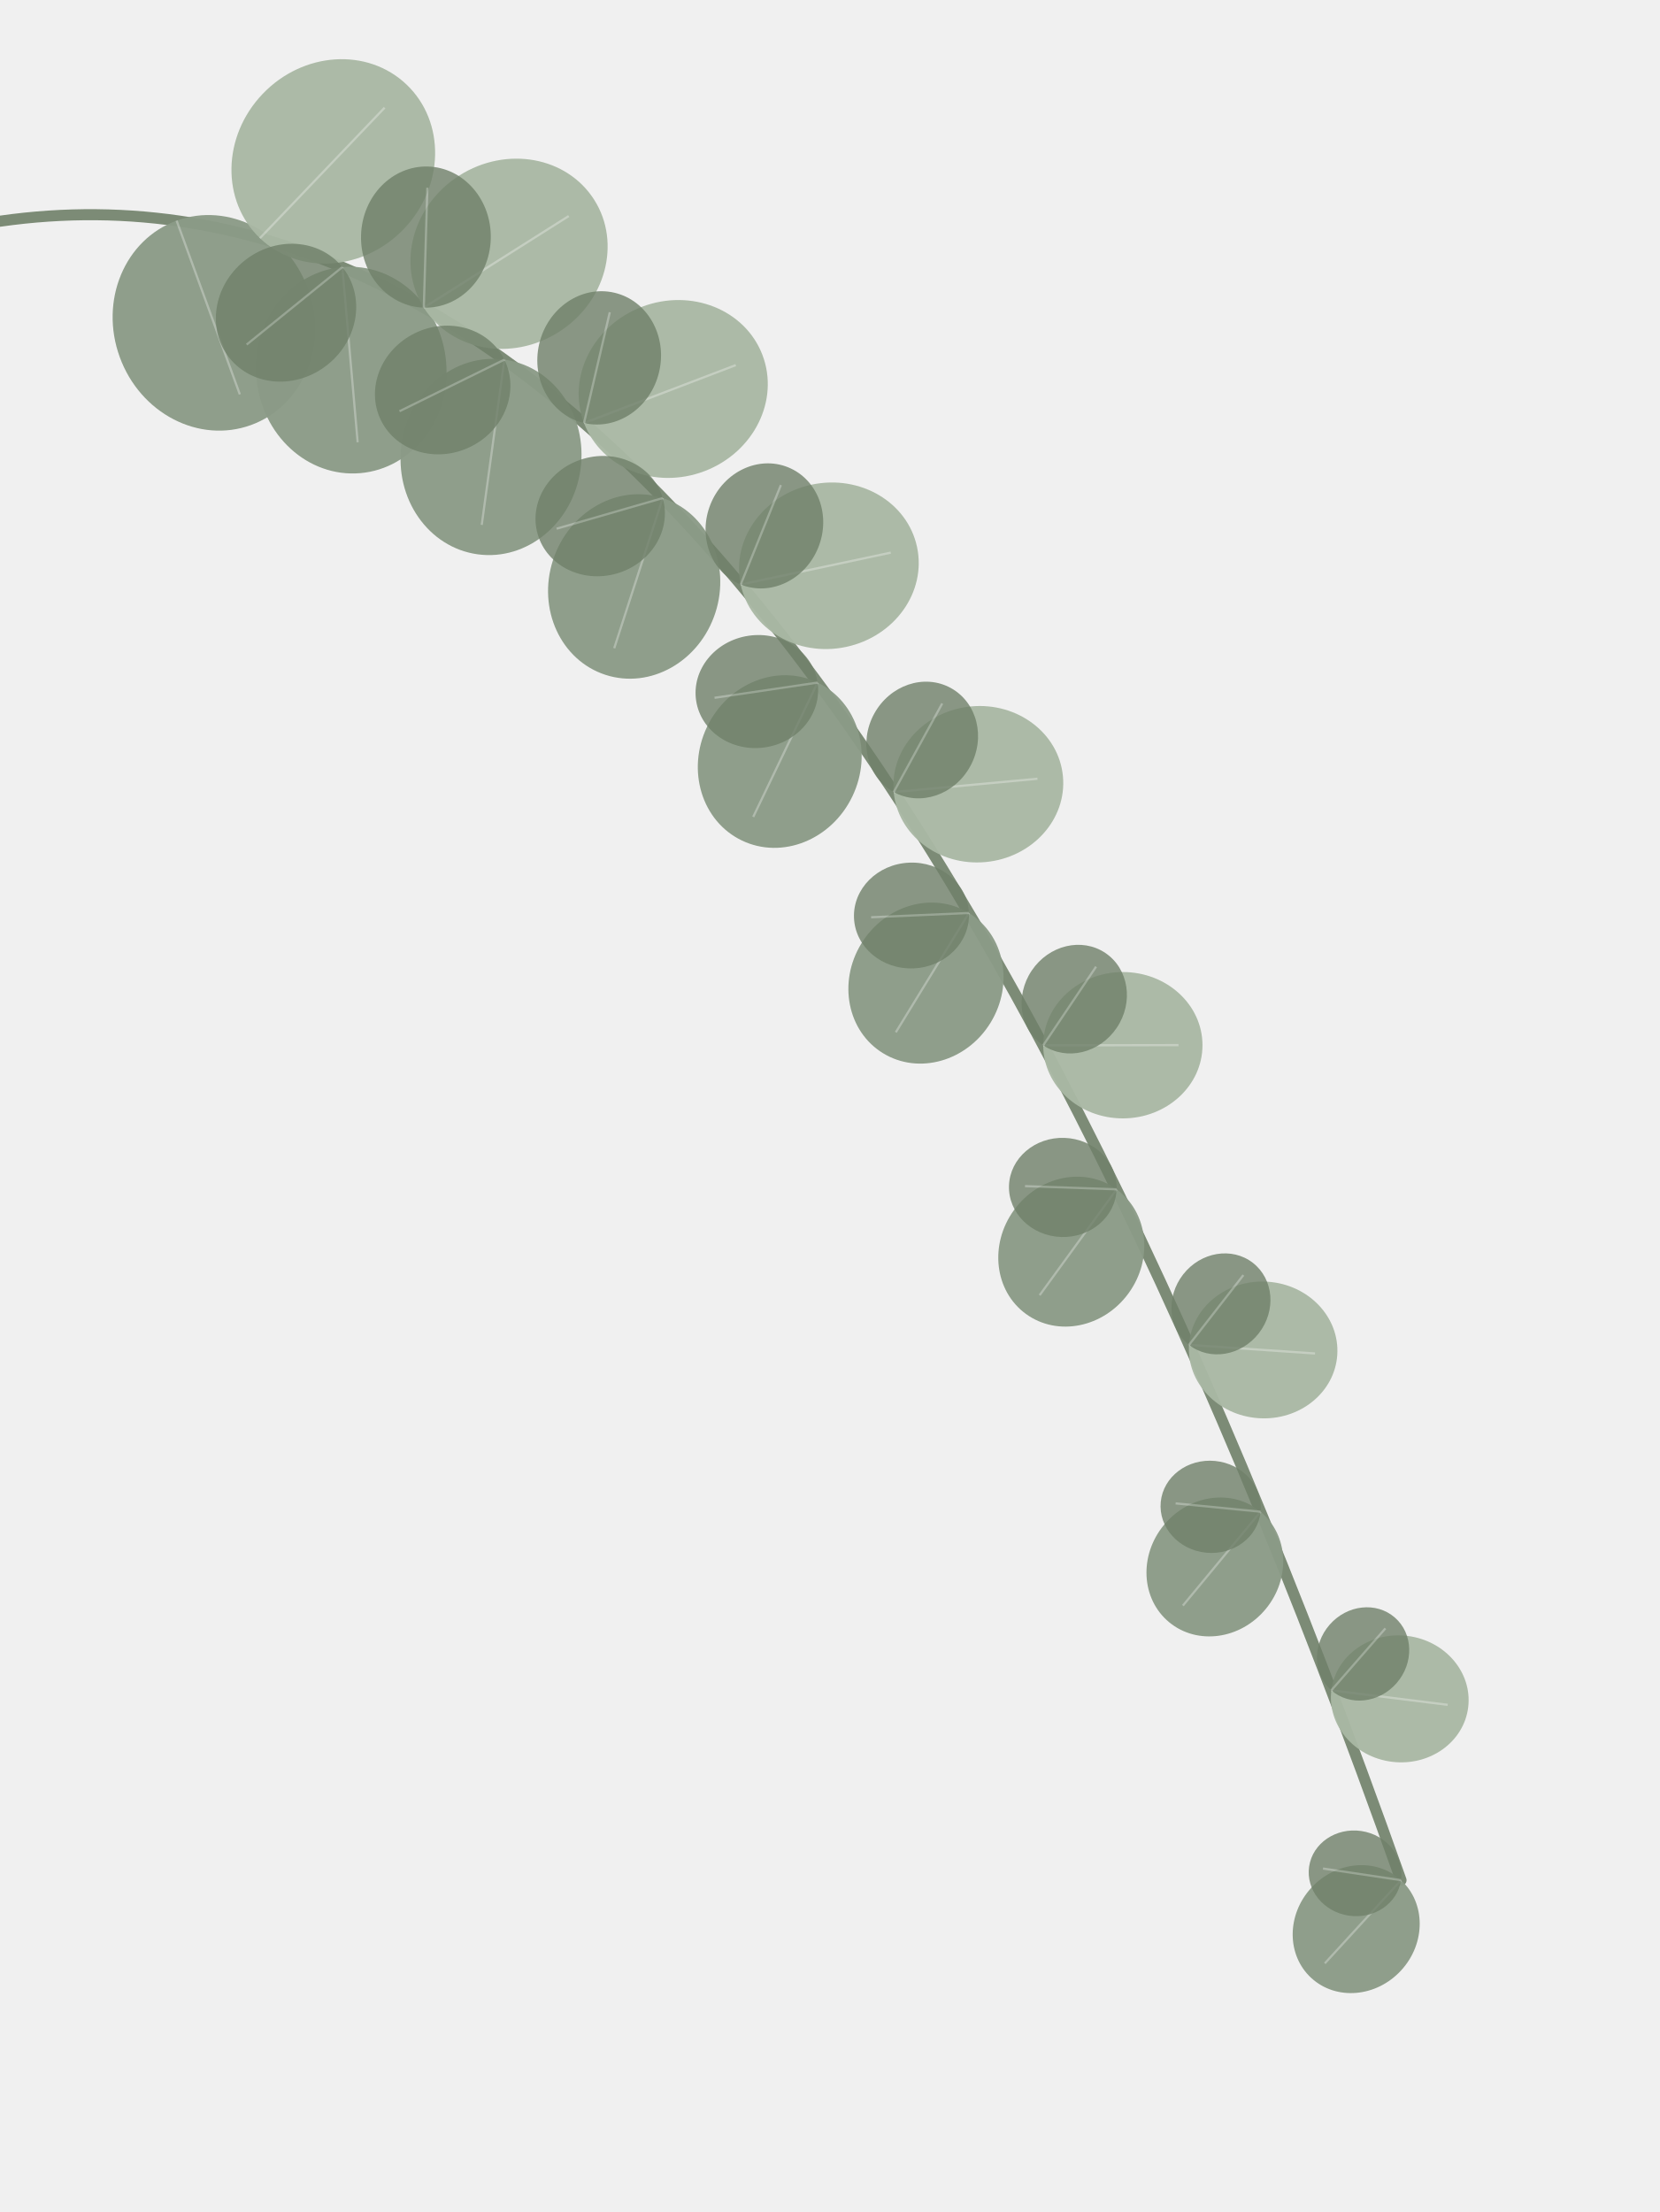
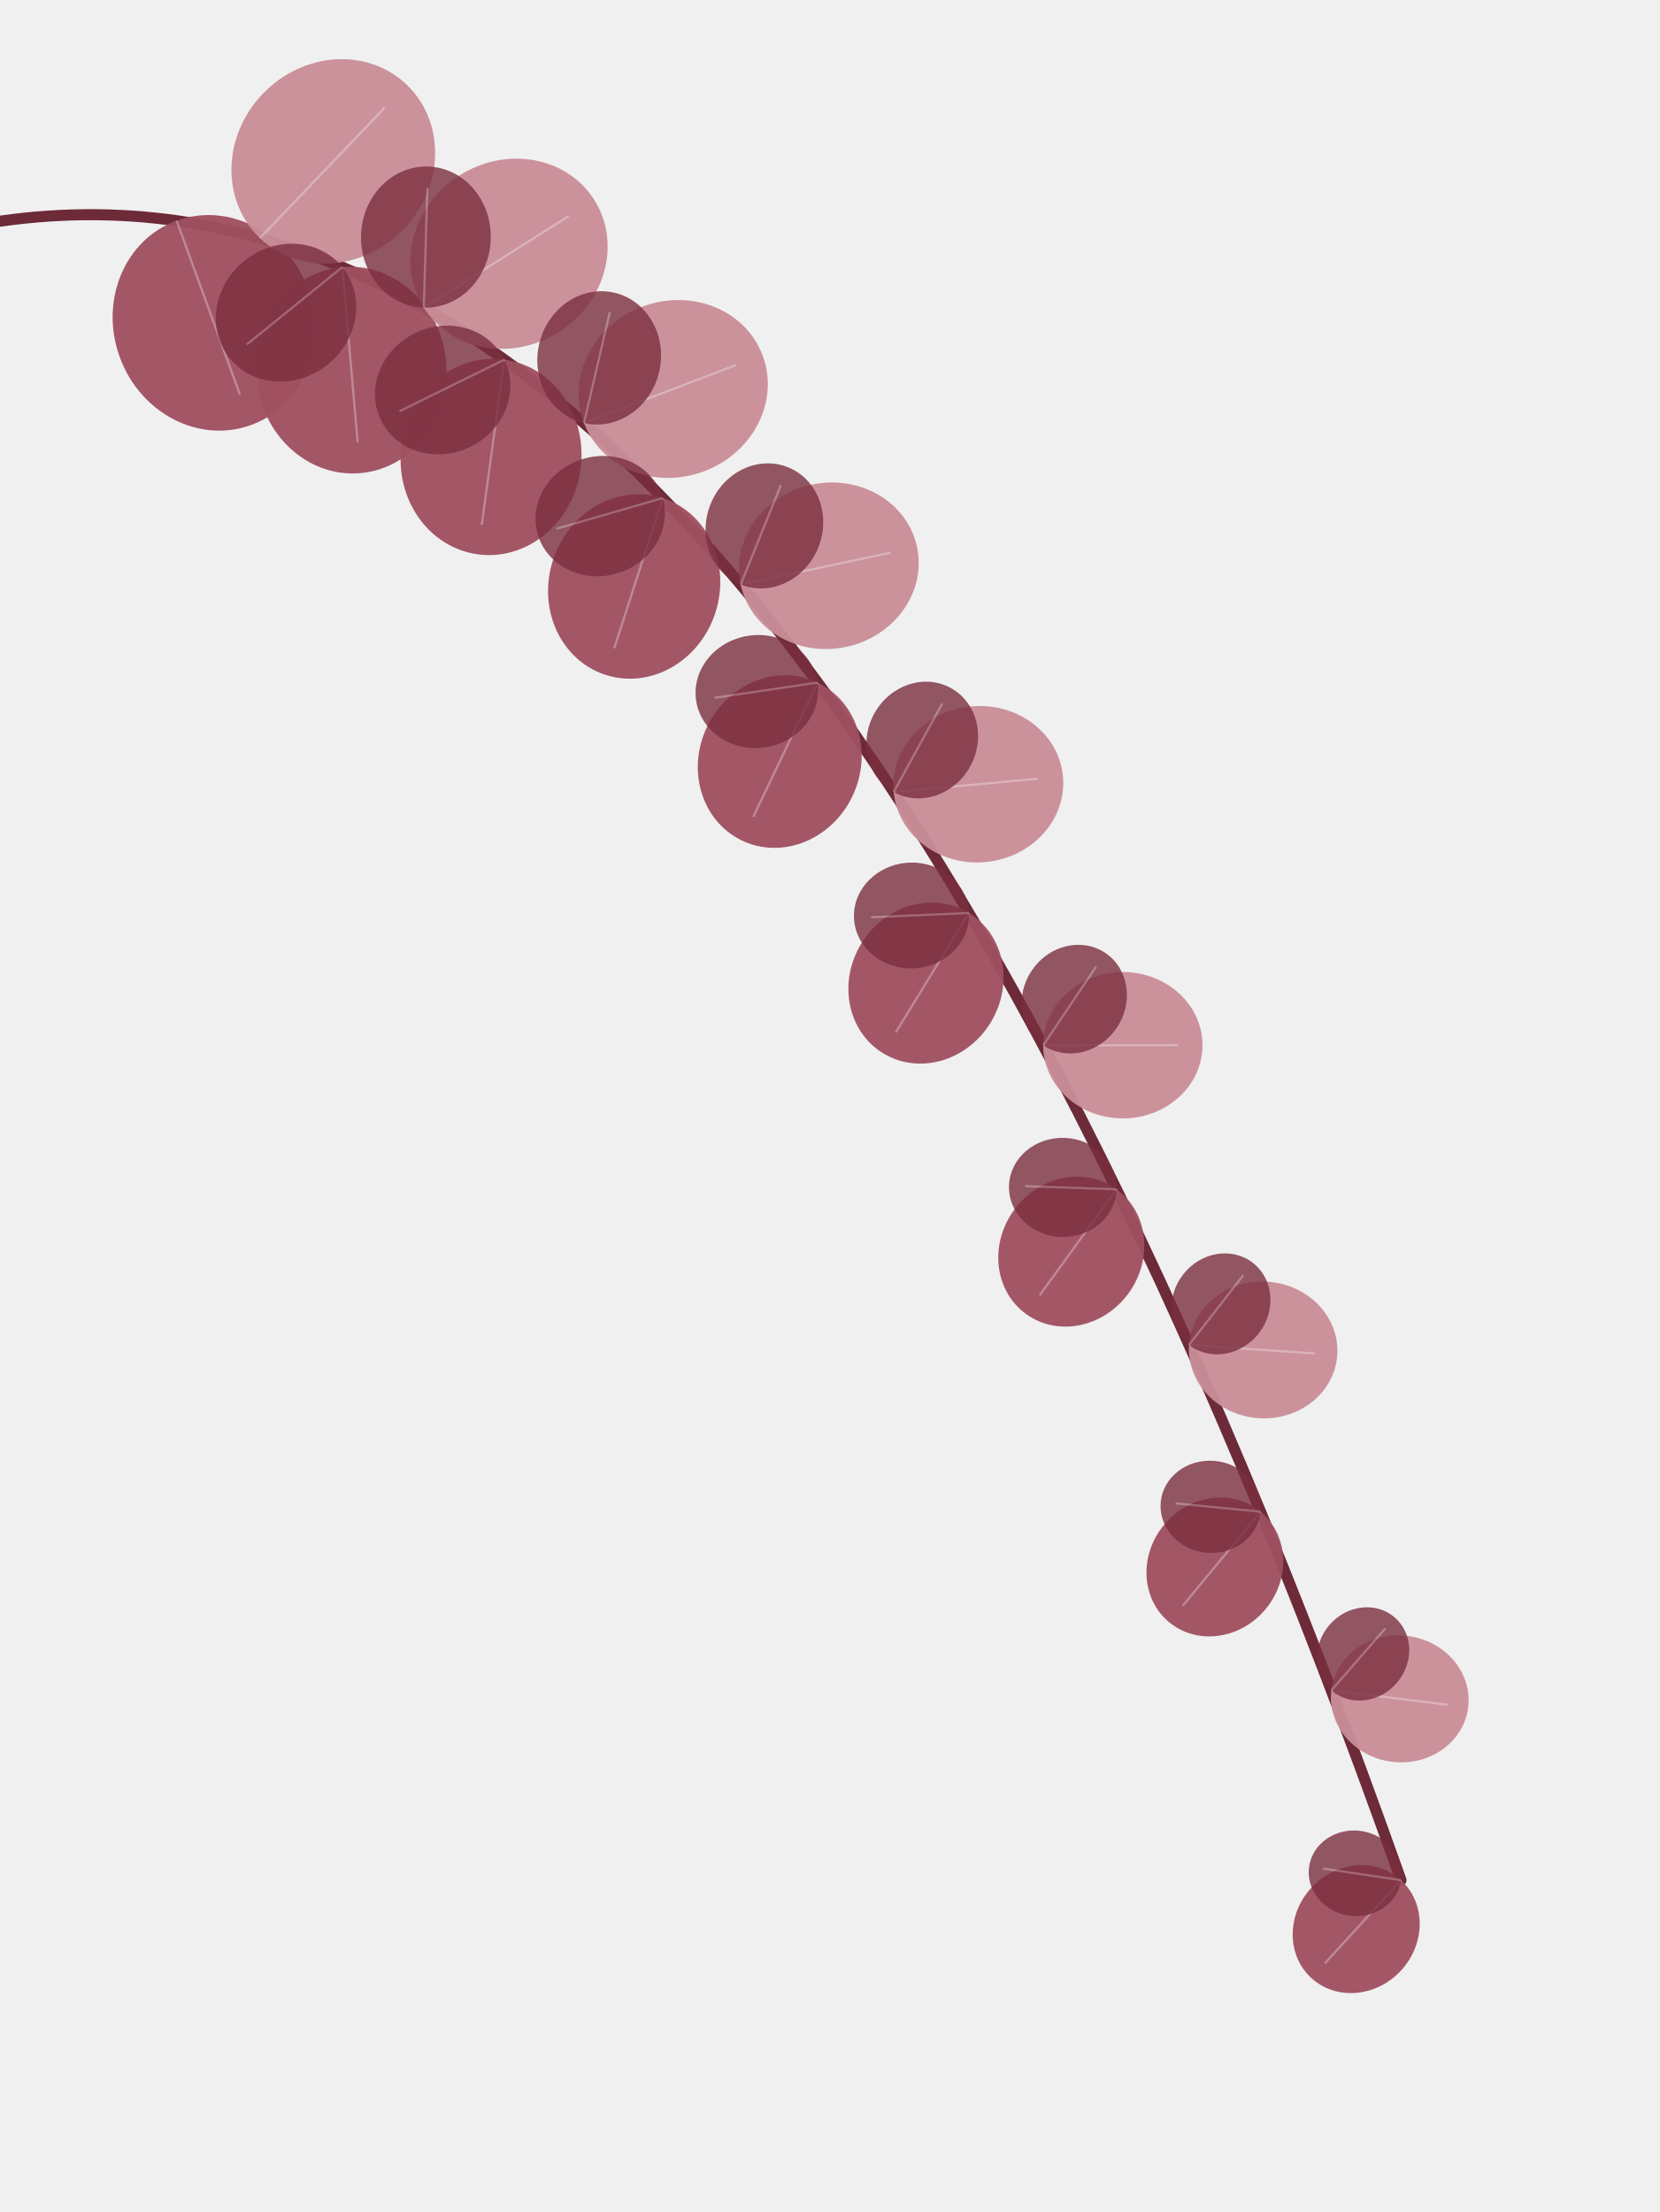
<svg xmlns="http://www.w3.org/2000/svg" viewBox="0 0 900 1200" width="900" height="1200" fill="none">
-   <path d="M0,120 Q420,60 760,1020" stroke="#7C8B76" stroke-width="6" stroke-linecap="round" />
+   <path d="M0,120 Q420,60 760,1020" stroke="#6D2A38" stroke-width="6" stroke-linecap="round" />
  <g transform="translate(95.8 119.7) rotate(70)" opacity="0.95">
-     <ellipse cx="59" cy="0" rx="59" ry="54.3" fill="#8A9A86" />
+     <ellipse cx="59" cy="0" rx="59" ry="54.3" fill="#A0505F" />
    <path d="M0 0L100.3 0" stroke="#fff" stroke-opacity=".3" stroke-width="1.2" />
  </g>
  <g transform="translate(141 129.2) rotate(-46.3)" opacity="0.95">
-     <ellipse cx="57.6" cy="0" rx="57.6" ry="53" fill="#A9B8A4" />
+     <ellipse cx="57.6" cy="0" rx="57.6" ry="53" fill="#C98E98" />
    <path d="M0 0L97.9 0" stroke="#fff" stroke-opacity=".3" stroke-width="1.2" />
  </g>
  <g transform="translate(185.7 144.9) rotate(85)" opacity="0.95">
-     <ellipse cx="56.1" cy="0" rx="56.1" ry="51.6" fill="#8A9A86" />
+     <ellipse cx="56.1" cy="0" rx="56.1" ry="51.6" fill="#A0505F" />
    <path d="M0 0L95.4 0" stroke="#fff" stroke-opacity=".3" stroke-width="1.2" />
  </g>
  <g transform="translate(185.7 144.9) rotate(141)" opacity="0.8">
-     <ellipse cx="39.3" cy="0" rx="39.3" ry="36.1" fill="#6F8069" />
+     <ellipse cx="39.3" cy="0" rx="39.3" ry="36.1" fill="#7A2E3F" />
    <path d="M0 0L66.8 0" stroke="#fff" stroke-opacity=".3" stroke-width="1.2" />
  </g>
  <g transform="translate(229.9 166.9) rotate(-32.3)" opacity="0.95">
-     <ellipse cx="54.7" cy="0" rx="54.7" ry="50.3" fill="#A9B8A4" />
+     <ellipse cx="54.7" cy="0" rx="54.7" ry="50.3" fill="#C98E98" />
    <path d="M0 0L93 0" stroke="#fff" stroke-opacity=".3" stroke-width="1.2" />
  </g>
  <g transform="translate(229.9 166.9) rotate(-88.3)" opacity="0.8">
-     <ellipse cx="38.3" cy="0" rx="38.3" ry="35.2" fill="#6F8069" />
+     <ellipse cx="38.3" cy="0" rx="38.3" ry="35.2" fill="#7A2E3F" />
    <path d="M0 0L65.1 0" stroke="#fff" stroke-opacity=".3" stroke-width="1.2" />
  </g>
  <g transform="translate(273.6 195.1) rotate(97.8)" opacity="0.95">
-     <ellipse cx="53.3" cy="0" rx="53.3" ry="49" fill="#8A9A86" />
+     <ellipse cx="53.3" cy="0" rx="53.3" ry="49" fill="#A0505F" />
    <path d="M0 0L90.5 0" stroke="#fff" stroke-opacity=".3" stroke-width="1.2" />
  </g>
  <g transform="translate(273.6 195.1) rotate(153.8)" opacity="0.8">
-     <ellipse cx="37.3" cy="0" rx="37.3" ry="34.3" fill="#6F8069" />
+     <ellipse cx="37.3" cy="0" rx="37.3" ry="34.3" fill="#7A2E3F" />
    <path d="M0 0L63.4 0" stroke="#fff" stroke-opacity=".3" stroke-width="1.2" />
  </g>
  <g transform="translate(316.8 229.5) rotate(-20.9)" opacity="0.95">
-     <ellipse cx="51.8" cy="0" rx="51.8" ry="47.7" fill="#A9B8A4" />
+     <ellipse cx="51.8" cy="0" rx="51.8" ry="47.7" fill="#C98E98" />
    <path d="M0 0L88.1 0" stroke="#fff" stroke-opacity=".3" stroke-width="1.2" />
  </g>
  <g transform="translate(316.8 229.5) rotate(-76.9)" opacity="0.8">
-     <ellipse cx="36.3" cy="0" rx="36.3" ry="33.4" fill="#6F8069" />
+     <ellipse cx="36.3" cy="0" rx="36.3" ry="33.4" fill="#7A2E3F" />
    <path d="M0 0L61.7 0" stroke="#fff" stroke-opacity=".3" stroke-width="1.2" />
  </g>
  <g transform="translate(359.5 270.2) rotate(107.9)" opacity="0.95">
-     <ellipse cx="50.4" cy="0" rx="50.4" ry="46.3" fill="#8A9A86" />
+     <ellipse cx="50.4" cy="0" rx="50.4" ry="46.3" fill="#A0505F" />
    <path d="M0 0L85.6 0" stroke="#fff" stroke-opacity=".3" stroke-width="1.2" />
  </g>
  <g transform="translate(359.5 270.2) rotate(163.9)" opacity="0.8">
-     <ellipse cx="35.3" cy="0" rx="35.3" ry="32.4" fill="#6F8069" />
+     <ellipse cx="35.3" cy="0" rx="35.3" ry="32.4" fill="#7A2E3F" />
    <path d="M0 0L59.9 0" stroke="#fff" stroke-opacity=".3" stroke-width="1.2" />
  </g>
  <g transform="translate(401.8 317.1) rotate(-12)" opacity="0.95">
-     <ellipse cx="48.9" cy="0" rx="48.9" ry="45" fill="#A9B8A4" />
+     <ellipse cx="48.9" cy="0" rx="48.9" ry="45" fill="#C98E98" />
    <path d="M0 0L83.2 0" stroke="#fff" stroke-opacity=".3" stroke-width="1.2" />
  </g>
  <g transform="translate(401.8 317.1) rotate(-68)" opacity="0.8">
-     <ellipse cx="34.3" cy="0" rx="34.3" ry="31.5" fill="#6F8069" />
+     <ellipse cx="34.3" cy="0" rx="34.3" ry="31.5" fill="#7A2E3F" />
    <path d="M0 0L58.2 0" stroke="#fff" stroke-opacity=".3" stroke-width="1.2" />
  </g>
  <g transform="translate(443.5 370.3) rotate(115.6)" opacity="0.95">
-     <ellipse cx="47.5" cy="0" rx="47.5" ry="43.7" fill="#8A9A86" />
+     <ellipse cx="47.5" cy="0" rx="47.5" ry="43.7" fill="#A0505F" />
    <path d="M0 0L80.8 0" stroke="#fff" stroke-opacity=".3" stroke-width="1.2" />
  </g>
  <g transform="translate(443.5 370.3) rotate(171.6)" opacity="0.8">
-     <ellipse cx="33.3" cy="0" rx="33.3" ry="30.6" fill="#6F8069" />
+     <ellipse cx="33.3" cy="0" rx="33.3" ry="30.6" fill="#7A2E3F" />
    <path d="M0 0L56.5 0" stroke="#fff" stroke-opacity=".3" stroke-width="1.2" />
  </g>
  <g transform="translate(484.8 429.7) rotate(-5.3)" opacity="0.95">
-     <ellipse cx="46.1" cy="0" rx="46.1" ry="42.4" fill="#A9B8A4" />
+     <ellipse cx="46.1" cy="0" rx="46.1" ry="42.4" fill="#C98E98" />
    <path d="M0 0L78.3 0" stroke="#fff" stroke-opacity=".3" stroke-width="1.2" />
  </g>
  <g transform="translate(484.8 429.7) rotate(-61.3)" opacity="0.8">
-     <ellipse cx="32.2" cy="0" rx="32.2" ry="29.7" fill="#6F8069" />
+     <ellipse cx="32.2" cy="0" rx="32.2" ry="29.7" fill="#7A2E3F" />
    <path d="M0 0L54.8 0" stroke="#fff" stroke-opacity=".3" stroke-width="1.2" />
  </g>
  <g transform="translate(525.6 495.3) rotate(121.5)" opacity="0.95">
-     <ellipse cx="44.6" cy="0" rx="44.6" ry="41.1" fill="#8A9A86" />
+     <ellipse cx="44.6" cy="0" rx="44.6" ry="41.1" fill="#A0505F" />
    <path d="M0 0L75.9 0" stroke="#fff" stroke-opacity=".3" stroke-width="1.2" />
  </g>
  <g transform="translate(525.6 495.3) rotate(177.5)" opacity="0.8">
-     <ellipse cx="31.2" cy="0" rx="31.2" ry="28.7" fill="#6F8069" />
+     <ellipse cx="31.2" cy="0" rx="31.2" ry="28.7" fill="#7A2E3F" />
    <path d="M0 0L53.1 0" stroke="#fff" stroke-opacity=".3" stroke-width="1.2" />
  </g>
  <g transform="translate(565.9 567.1) rotate(-0.1)" opacity="0.95">
-     <ellipse cx="43.2" cy="0" rx="43.2" ry="39.7" fill="#A9B8A4" />
+     <ellipse cx="43.2" cy="0" rx="43.2" ry="39.7" fill="#C98E98" />
    <path d="M0 0L73.4 0" stroke="#fff" stroke-opacity=".3" stroke-width="1.2" />
  </g>
  <g transform="translate(565.9 567.1) rotate(-56.1)" opacity="0.8">
-     <ellipse cx="30.2" cy="0" rx="30.2" ry="27.8" fill="#6F8069" />
+     <ellipse cx="30.2" cy="0" rx="30.2" ry="27.8" fill="#7A2E3F" />
    <path d="M0 0L51.4 0" stroke="#fff" stroke-opacity=".3" stroke-width="1.2" />
  </g>
  <g transform="translate(605.7 645.2) rotate(126)" opacity="0.95">
-     <ellipse cx="41.8" cy="0" rx="41.8" ry="38.4" fill="#8A9A86" />
+     <ellipse cx="41.8" cy="0" rx="41.8" ry="38.4" fill="#A0505F" />
    <path d="M0 0L71 0" stroke="#fff" stroke-opacity=".3" stroke-width="1.2" />
  </g>
  <g transform="translate(605.7 645.2) rotate(182)" opacity="0.8">
-     <ellipse cx="29.2" cy="0" rx="29.2" ry="26.9" fill="#6F8069" />
+     <ellipse cx="29.2" cy="0" rx="29.2" ry="26.9" fill="#7A2E3F" />
    <path d="M0 0L49.7 0" stroke="#fff" stroke-opacity=".3" stroke-width="1.2" />
  </g>
  <g transform="translate(645 729.6) rotate(3.9)" opacity="0.95">
-     <ellipse cx="40.3" cy="0" rx="40.3" ry="37.1" fill="#A9B8A4" />
+     <ellipse cx="40.3" cy="0" rx="40.3" ry="37.1" fill="#C98E98" />
    <path d="M0 0L68.5 0" stroke="#fff" stroke-opacity=".3" stroke-width="1.2" />
  </g>
  <g transform="translate(645 729.6) rotate(-52.1)" opacity="0.8">
-     <ellipse cx="28.2" cy="0" rx="28.2" ry="26" fill="#6F8069" />
+     <ellipse cx="28.2" cy="0" rx="28.2" ry="26" fill="#7A2E3F" />
    <path d="M0 0L48 0" stroke="#fff" stroke-opacity=".3" stroke-width="1.2" />
  </g>
  <g transform="translate(683.8 820.1) rotate(129.6)" opacity="0.95">
-     <ellipse cx="38.9" cy="0" rx="38.9" ry="35.8" fill="#8A9A86" />
+     <ellipse cx="38.9" cy="0" rx="38.9" ry="35.8" fill="#A0505F" />
    <path d="M0 0L66.1 0" stroke="#fff" stroke-opacity=".3" stroke-width="1.2" />
  </g>
  <g transform="translate(683.8 820.1) rotate(185.6)" opacity="0.8">
-     <ellipse cx="27.2" cy="0" rx="27.2" ry="25" fill="#6F8069" />
+     <ellipse cx="27.2" cy="0" rx="27.2" ry="25" fill="#7A2E3F" />
    <path d="M0 0L46.3 0" stroke="#fff" stroke-opacity=".3" stroke-width="1.2" />
  </g>
  <g transform="translate(722.2 917) rotate(7.1)" opacity="0.95">
-     <ellipse cx="37.4" cy="0" rx="37.4" ry="34.4" fill="#A9B8A4" />
+     <ellipse cx="37.4" cy="0" rx="37.4" ry="34.4" fill="#C98E98" />
    <path d="M0 0L63.6 0" stroke="#fff" stroke-opacity=".3" stroke-width="1.2" />
  </g>
  <g transform="translate(722.2 917) rotate(-48.9)" opacity="0.8">
-     <ellipse cx="26.2" cy="0" rx="26.2" ry="24.1" fill="#6F8069" />
+     <ellipse cx="26.2" cy="0" rx="26.2" ry="24.1" fill="#7A2E3F" />
    <path d="M0 0L44.6 0" stroke="#fff" stroke-opacity=".3" stroke-width="1.2" />
  </g>
  <g transform="translate(760 1020) rotate(132.5)" opacity="0.95">
-     <ellipse cx="36" cy="0" rx="36" ry="33.1" fill="#8A9A86" />
+     <ellipse cx="36" cy="0" rx="36" ry="33.1" fill="#A0505F" />
    <path d="M0 0L61.2 0" stroke="#fff" stroke-opacity=".3" stroke-width="1.2" />
  </g>
  <g transform="translate(760 1020) rotate(188.5)" opacity="0.8">
-     <ellipse cx="25.2" cy="0" rx="25.2" ry="23.2" fill="#6F8069" />
+     <ellipse cx="25.2" cy="0" rx="25.2" ry="23.2" fill="#7A2E3F" />
    <path d="M0 0L42.8 0" stroke="#fff" stroke-opacity=".3" stroke-width="1.2" />
  </g>
</svg>
